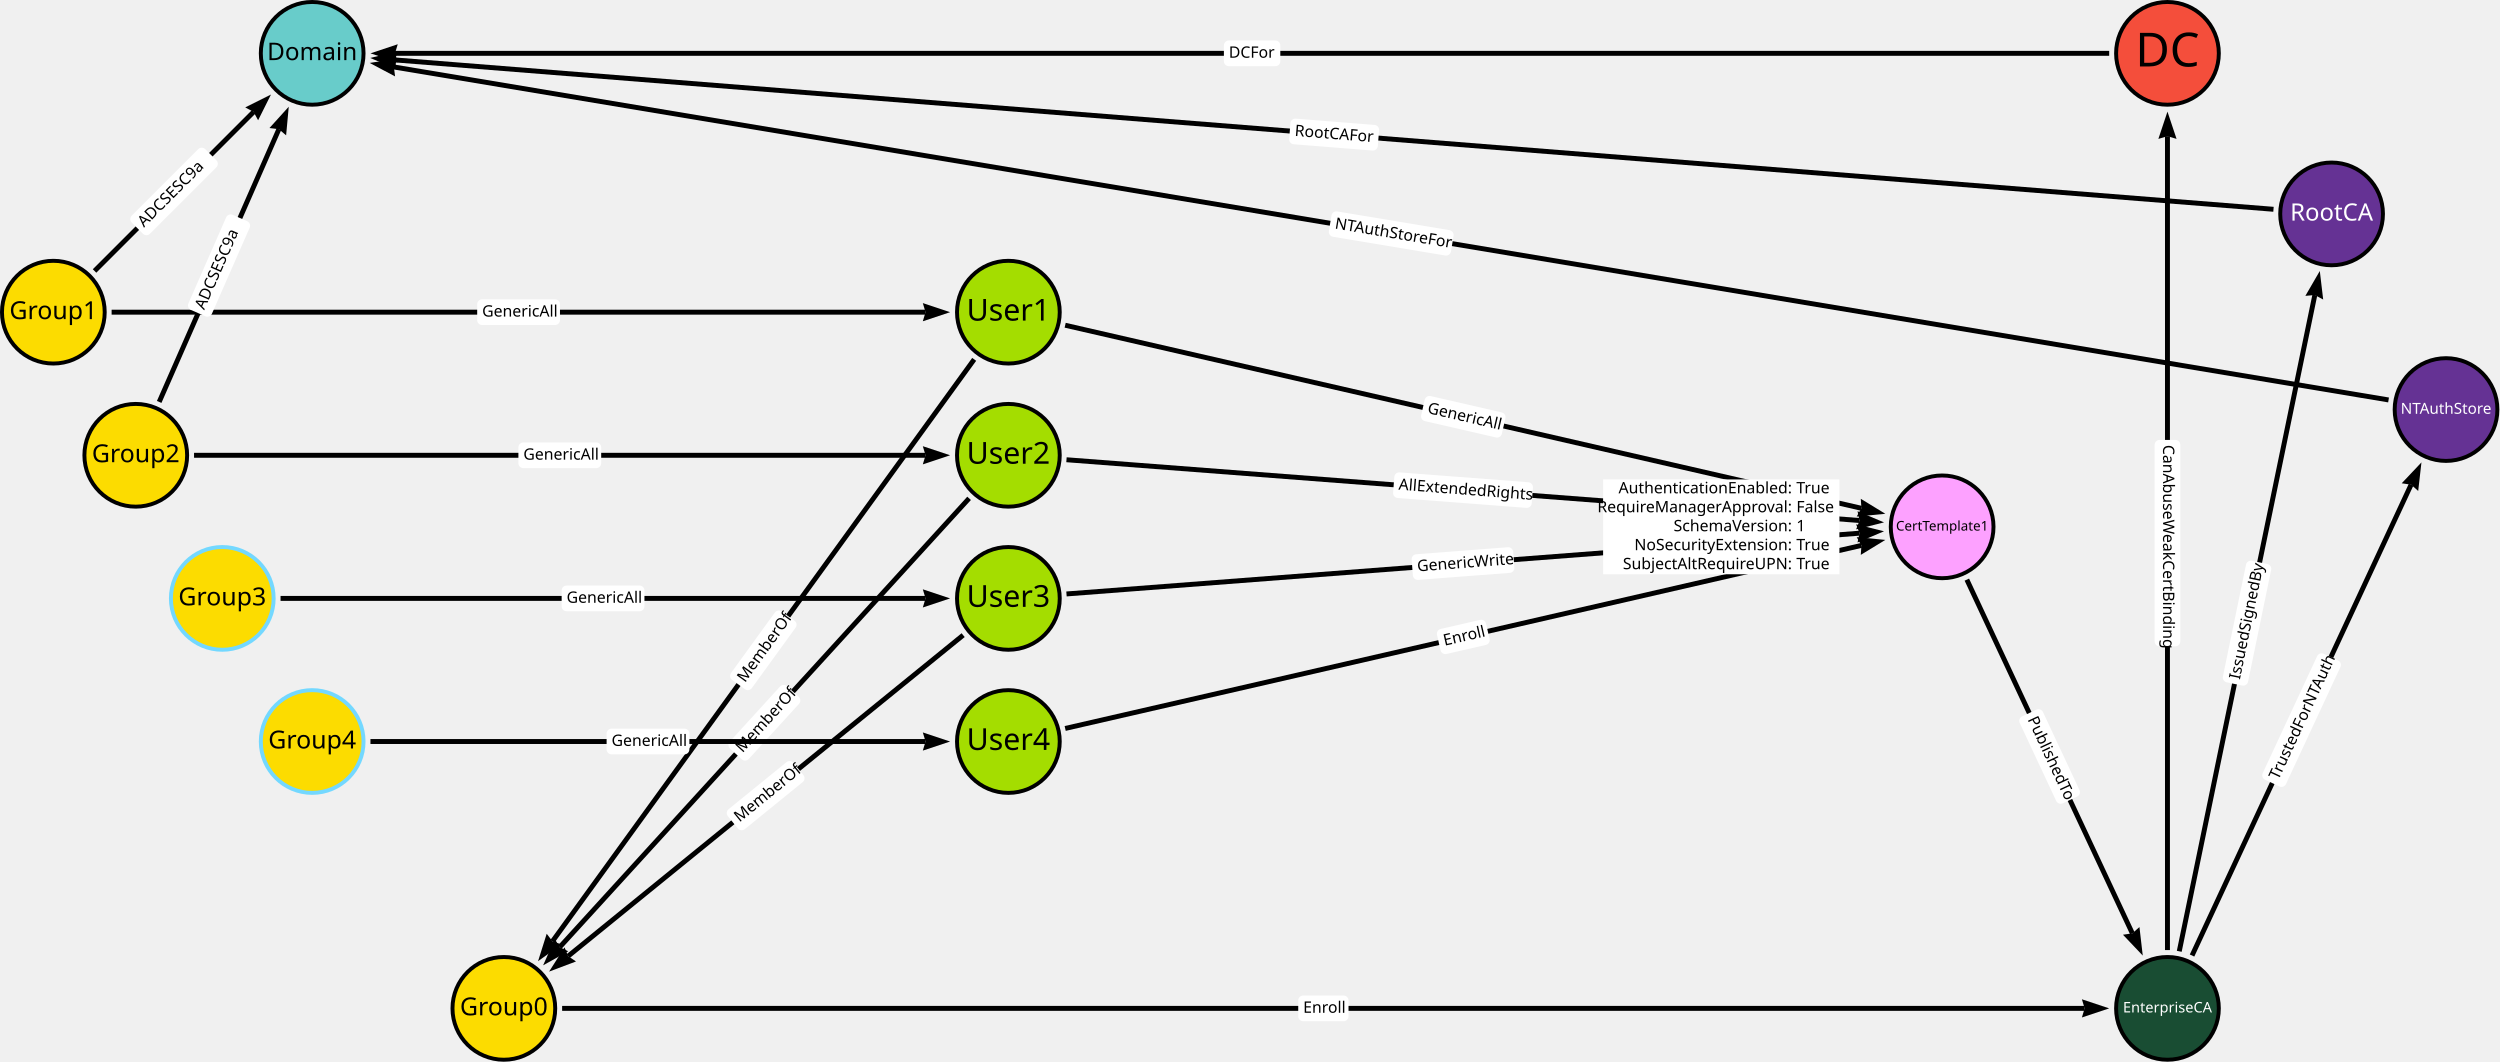
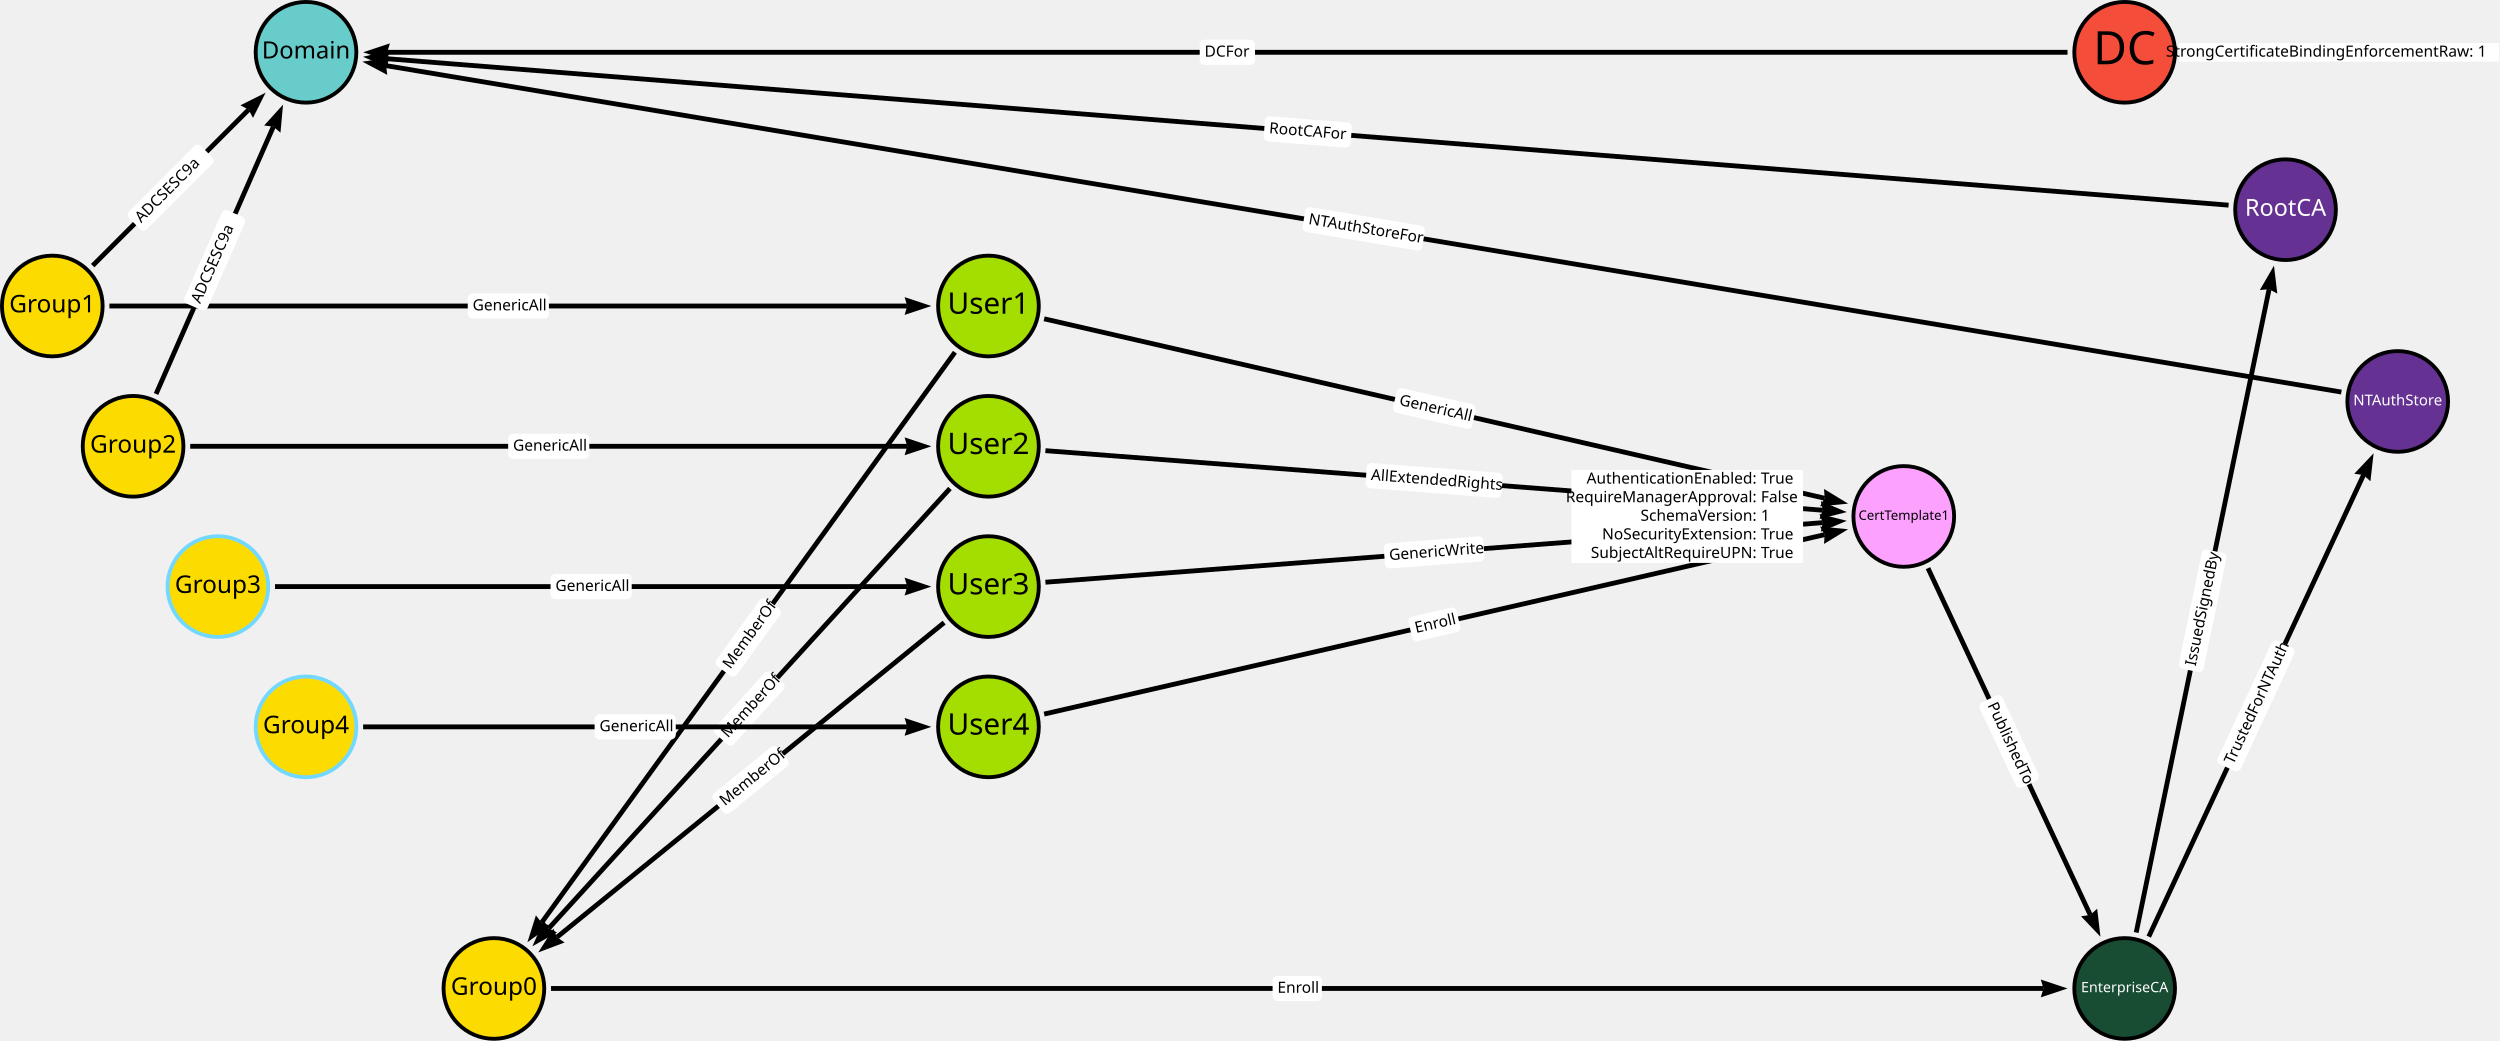
- <svg xmlns="http://www.w3.org/2000/svg" width="2531" height="1075" viewBox="0 0 2531 1075">
+ <svg xmlns="http://www.w3.org/2000/svg" width="2582" height="1075" viewBox="0 0 2582 1075">
  <defs>
    <style type="text/css" />
  </defs>
  <g transform="translate(-21 4) scale(1)">
    <g class="relationship">
      <g transform="translate(2381.503 212.5597) rotate(-175.4538)" stroke-width="5" stroke="#000000">
        <path d="M 59 0 L 1967.045 0" />
        <polygon points="-24.862,0 -27.625,9.208 0,0 -27.625,-9.208" fill="#000000" transform="translate(1991.908 0) rotate(0)" stroke="none" />
      </g>
      <g transform="translate(1371.667 132.2652) rotate(4.546165) translate(0 -13)">
        <g transform="translate(0 0)">
          <g transform="translate(-45.01172 0)" fill="#ffffff" stroke="#000000" stroke-width="0">
            <rect x="0" y="0" width="90.023" height="26" rx="5" ry="5" stroke="none" />
-             <text xml:space="preserve" x="5" y="17.457" stroke="none" text-anchor="left" font-family="sans-serif" font-size="16" font-weight="normal" fill="#000000">RootCAFor</text>
+             <text xml:space="preserve" x="5" y="17.5" stroke="none" text-anchor="left" font-family="sans-serif" font-size="16" font-weight="normal" fill="#000000">RootCAFor</text>
          </g>
        </g>
      </g>
    </g>
    <g class="relationship">
      <g transform="translate(2215.339 1016.879) rotate(-78.32755)" stroke-width="5" stroke="#000000">
        <path d="M 59 0 L 737.442 0" />
        <polygon points="-24.862,0 -27.625,9.208 0,0 -27.625,-9.208" fill="#000000" transform="translate(762.3037 0) rotate(0)" stroke="none" />
      </g>
      <g transform="translate(2295.906 626.8934) rotate(-78.32755) translate(0 -13)">
        <g transform="translate(0 0)">
          <g transform="translate(-62.81641 0)" fill="#ffffff" stroke="#000000" stroke-width="0">
            <rect x="0" y="0" width="125.633" height="26" rx="5" ry="5" stroke="none" />
-             <text xml:space="preserve" x="5" y="17.457" stroke="none" text-anchor="left" font-family="sans-serif" font-size="16" font-weight="normal" fill="#000000">IssuedSignedBy</text>
+             <text xml:space="preserve" x="5" y="17.5" stroke="none" text-anchor="left" font-family="sans-serif" font-size="16" font-weight="normal" fill="#000000">IssuedSignedBy</text>
          </g>
        </g>
      </g>
    </g>
    <g class="relationship">
      <g transform="translate(2497.366 410.6273) rotate(-170.5229)" stroke-width="5" stroke="#000000">
        <path d="M 59 0 L 2106.35 0" />
        <polygon points="-24.862,0 -27.625,9.208 0,0 -27.625,-9.208" fill="#000000" transform="translate(2131.212 0) rotate(0)" stroke="none" />
      </g>
      <g transform="translate(1429.468 232.3605) rotate(9.477136) translate(0 -13)">
        <g transform="translate(0 0)">
-           <g transform="translate(-62.65234 0)" fill="#ffffff" stroke="#000000" stroke-width="0">
-             <rect x="0" y="0" width="125.305" height="26" rx="5" ry="5" stroke="none" />
-             <text xml:space="preserve" x="5" y="17.457" stroke="none" text-anchor="left" font-family="sans-serif" font-size="16" font-weight="normal" fill="#000000">NTAuthStoreFor</text>
+           <g transform="translate(-62.64844 0)" fill="#ffffff" stroke="#000000" stroke-width="0">
+             <rect x="0" y="0" width="125.297" height="26" rx="5" ry="5" stroke="none" />
+             <text xml:space="preserve" x="5" y="17.5" stroke="none" text-anchor="left" font-family="sans-serif" font-size="16" font-weight="normal" fill="#000000">NTAuthStoreFor</text>
          </g>
        </g>
      </g>
    </g>
    <g class="relationship">
      <g transform="translate(2215.339 1016.879) rotate(-65.05224)" stroke-width="5" stroke="#000000">
        <path d="M 59 0 L 584.779 0" />
        <polygon points="-24.862,0 -27.625,9.208 0,0 -27.625,-9.208" fill="#000000" transform="translate(609.6408 0) rotate(0)" stroke="none" />
      </g>
      <g transform="translate(2351.11 725.0243) rotate(-65.05224) translate(0 -13)">
        <g transform="translate(0 0)">
-           <g transform="translate(-70.35938 0)" fill="#ffffff" stroke="#000000" stroke-width="0">
-             <rect x="0" y="0" width="140.719" height="26" rx="5" ry="5" stroke="none" />
-             <text xml:space="preserve" x="5" y="17.457" stroke="none" text-anchor="left" font-family="sans-serif" font-size="16" font-weight="normal" fill="#000000">TrustedForNTAuth</text>
-           </g>
-         </g>
-       </g>
-     </g>
-     <g class="relationship">
-       <g transform="translate(2215.339 1016.879) rotate(-90)" stroke-width="5" stroke="#000000">
-         <path d="M 59 0 L 883.017 0" />
-         <polygon points="-24.862,0 -27.625,9.208 0,0 -27.625,-9.208" fill="#000000" transform="translate(907.879 0) rotate(0)" stroke="none" />
-       </g>
-       <g transform="translate(2215.339 545.8706) rotate(90) translate(0 -13)">
-         <g transform="translate(0 0)">
-           <g transform="translate(-104.4688 0)" fill="#ffffff" stroke="#000000" stroke-width="0">
-             <rect x="0" y="0" width="208.938" height="26" rx="5" ry="5" stroke="none" />
-             <text xml:space="preserve" x="5" y="17.457" stroke="none" text-anchor="left" font-family="sans-serif" font-size="16" font-weight="normal" fill="#000000">CanAbuseWeakCertBinding</text>
+           <g transform="translate(-70.35156 0)" fill="#ffffff" stroke="#000000" stroke-width="0">
+             <rect x="0" y="0" width="140.703" height="26" rx="5" ry="5" stroke="none" />
+             <text xml:space="preserve" x="5" y="17.5" stroke="none" text-anchor="left" font-family="sans-serif" font-size="16" font-weight="normal" fill="#000000">TrustedForNTAuth</text>
          </g>
        </g>
      </g>
    </g>
    <g class="relationship">
      <g transform="translate(2215.339 50) rotate(180)" stroke-width="5" stroke="#000000">
        <path d="M 59 0 L 1794.43 0" />
        <polygon points="-24.862,0 -27.625,9.208 0,0 -27.625,-9.208" fill="#000000" transform="translate(1819.292 0) rotate(0)" stroke="none" />
      </g>
      <g transform="translate(1288.624 50) rotate(360) translate(0 -13)">
        <g transform="translate(0 0)">
          <g transform="translate(-28.55469 0)" fill="#ffffff" stroke="#000000" stroke-width="0">
            <rect x="0" y="0" width="57.109" height="26" rx="5" ry="5" stroke="none" />
-             <text xml:space="preserve" x="5" y="17.457" stroke="none" text-anchor="left" font-family="sans-serif" font-size="16" font-weight="normal" fill="#000000">DCFor</text>
+             <text xml:space="preserve" x="5" y="17.5" stroke="none" text-anchor="left" font-family="sans-serif" font-size="16" font-weight="normal" fill="#000000">DCFor</text>
          </g>
        </g>
      </g>
    </g>
    <g class="relationship">
      <g transform="translate(531.0993 1016.879) rotate(0)" stroke-width="5" stroke="#000000">
        <path d="M 59 0 L 1600.378 0" />
        <polygon points="-24.862,0 -27.625,9.208 0,0 -27.625,-9.208" fill="#000000" transform="translate(1625.24 0) rotate(0)" stroke="none" />
      </g>
      <g transform="translate(1360.788 1016.879) rotate(0) translate(0 -13)">
        <g transform="translate(0 0)">
          <g transform="translate(-25.45312 0)" fill="#ffffff" stroke="#000000" stroke-width="0">
            <rect x="0" y="0" width="50.906" height="26" rx="5" ry="5" stroke="none" />
-             <text xml:space="preserve" x="5" y="17.457" stroke="none" text-anchor="left" font-family="sans-serif" font-size="16" font-weight="normal" fill="#000000">Enroll</text>
+             <text xml:space="preserve" x="5" y="17.5" stroke="none" text-anchor="left" font-family="sans-serif" font-size="16" font-weight="normal" fill="#000000">Enroll</text>
          </g>
        </g>
      </g>
    </g>
    <g class="relationship">
      <g transform="translate(1987.217 529.3783) rotate(64.92312)" stroke-width="5" stroke="#000000">
        <path d="M 59 0 L 454.373 0" />
        <polygon points="-24.862,0 -27.625,9.208 0,0 -27.625,-9.208" fill="#000000" transform="translate(479.2348 0) rotate(0)" stroke="none" />
      </g>
      <g transform="translate(2096.009 761.8693) rotate(64.92312) translate(0 -13)">
        <g transform="translate(0 0)">
          <g transform="translate(-48.58594 0)" fill="#ffffff" stroke="#000000" stroke-width="0">
            <rect x="0" y="0" width="97.172" height="26" rx="5" ry="5" stroke="none" />
-             <text xml:space="preserve" x="5" y="17.457" stroke="none" text-anchor="left" font-family="sans-serif" font-size="16" font-weight="normal" fill="#000000">PublishedTo</text>
+             <text xml:space="preserve" x="5" y="17.5" stroke="none" text-anchor="left" font-family="sans-serif" font-size="16" font-weight="normal" fill="#000000">PublishedTo</text>
          </g>
        </g>
      </g>
    </g>
    <g class="relationship">
      <g transform="translate(1041.879 312.0475) rotate(12.94718)" stroke-width="5" stroke="#000000">
        <path d="M 59 0 L 886.136 0" />
        <polygon points="-24.862,0 -27.625,9.208 0,0 -27.625,-9.208" fill="#000000" transform="translate(910.9984 0) rotate(0)" stroke="none" />
      </g>
      <g transform="translate(1502.433 417.9277) rotate(12.94718) translate(0 -13)">
        <g transform="translate(0 0)">
          <g transform="translate(-41.90234 0)" fill="#ffffff" stroke="#000000" stroke-width="0">
            <rect x="0" y="0" width="83.805" height="26" rx="5" ry="5" stroke="none" />
-             <text xml:space="preserve" x="5" y="17.457" stroke="none" text-anchor="left" font-family="sans-serif" font-size="16" font-weight="normal" fill="#000000">GenericAll</text>
+             <text xml:space="preserve" x="5" y="17.5" stroke="none" text-anchor="left" font-family="sans-serif" font-size="16" font-weight="normal" fill="#000000">GenericAll</text>
          </g>
        </g>
      </g>
    </g>
    <g class="relationship">
      <g transform="translate(1041.879 312.0475) rotate(125.9302)" stroke-width="5" stroke="#000000">
        <path d="M 59 0 L 786.588 0" />
        <polygon points="-24.862,0 -27.625,9.208 0,0 -27.625,-9.208" fill="#000000" transform="translate(811.4501 0) rotate(0)" stroke="none" />
      </g>
      <g transform="translate(793.7837 654.3974) rotate(305.9302) translate(0 -13)">
        <g transform="translate(0 0)">
          <g transform="translate(-42.78516 0)" fill="#ffffff" stroke="#000000" stroke-width="0">
            <rect x="0" y="0" width="85.57" height="26" rx="5" ry="5" stroke="none" />
-             <text xml:space="preserve" x="5" y="17.457" stroke="none" text-anchor="left" font-family="sans-serif" font-size="16" font-weight="normal" fill="#000000">MemberOf</text>
+             <text xml:space="preserve" x="5" y="17.5" stroke="none" text-anchor="left" font-family="sans-serif" font-size="16" font-weight="normal" fill="#000000">MemberOf</text>
          </g>
        </g>
      </g>
    </g>
    <g class="relationship">
      <g transform="translate(1041.879 456.9347) rotate(4.382152)" stroke-width="5" stroke="#000000">
        <path d="M 59 0 L 864.248 0" />
        <polygon points="-24.862,0 -27.625,9.208 0,0 -27.625,-9.208" fill="#000000" transform="translate(889.1098 0) rotate(0)" stroke="none" />
      </g>
      <g transform="translate(1502.153 492.2066) rotate(4.382152) translate(0 -13)">
        <g transform="translate(0 0)">
          <g transform="translate(-70.37109 0)" fill="#ffffff" stroke="#000000" stroke-width="0">
            <rect x="0" y="0" width="140.742" height="26" rx="5" ry="5" stroke="none" />
-             <text xml:space="preserve" x="5" y="17.457" stroke="none" text-anchor="left" font-family="sans-serif" font-size="16" font-weight="normal" fill="#000000">AllExtendedRights</text>
+             <text xml:space="preserve" x="5" y="17.5" stroke="none" text-anchor="left" font-family="sans-serif" font-size="16" font-weight="normal" fill="#000000">AllExtendedRights</text>
          </g>
        </g>
      </g>
    </g>
    <g class="relationship">
      <g transform="translate(1041.879 456.9347) rotate(132.371)" stroke-width="5" stroke="#000000">
        <path d="M 59 0 L 674.052 0" />
        <polygon points="-24.862,0 -27.625,9.208 0,0 -27.625,-9.208" fill="#000000" transform="translate(698.914 0) rotate(0)" stroke="none" />
      </g>
      <g transform="translate(794.8668 727.7228) rotate(312.371) translate(0 -13)">
        <g transform="translate(0 0)">
          <g transform="translate(-42.78516 0)" fill="#ffffff" stroke="#000000" stroke-width="0">
            <rect x="0" y="0" width="85.57" height="26" rx="5" ry="5" stroke="none" />
-             <text xml:space="preserve" x="5" y="17.457" stroke="none" text-anchor="left" font-family="sans-serif" font-size="16" font-weight="normal" fill="#000000">MemberOf</text>
+             <text xml:space="preserve" x="5" y="17.5" stroke="none" text-anchor="left" font-family="sans-serif" font-size="16" font-weight="normal" fill="#000000">MemberOf</text>
          </g>
        </g>
      </g>
    </g>
    <g class="relationship">
      <g transform="translate(1041.879 601.8218) rotate(-4.382152)" stroke-width="5" stroke="#000000">
        <path d="M 59 0 L 864.248 0" />
        <polygon points="-24.862,0 -27.625,9.208 0,0 -27.625,-9.208" fill="#000000" transform="translate(889.1098 0) rotate(0)" stroke="none" />
      </g>
      <g transform="translate(1502.153 566.5499) rotate(-4.382152) translate(0 -13)">
        <g transform="translate(0 0)">
-           <g transform="translate(-51.53516 0)" fill="#ffffff" stroke="#000000" stroke-width="0">
-             <rect x="0" y="0" width="103.07" height="26" rx="5" ry="5" stroke="none" />
-             <text xml:space="preserve" x="5" y="17.457" stroke="none" text-anchor="left" font-family="sans-serif" font-size="16" font-weight="normal" fill="#000000">GenericWrite</text>
+           <g transform="translate(-51.53125 0)" fill="#ffffff" stroke="#000000" stroke-width="0">
+             <rect x="0" y="0" width="103.062" height="26" rx="5" ry="5" stroke="none" />
+             <text xml:space="preserve" x="5" y="17.5" stroke="none" text-anchor="left" font-family="sans-serif" font-size="16" font-weight="normal" fill="#000000">GenericWrite</text>
          </g>
        </g>
      </g>
    </g>
    <g class="relationship">
      <g transform="translate(1041.879 601.8218) rotate(140.9029)" stroke-width="5" stroke="#000000">
        <path d="M 59 0 L 574.293 0" />
        <polygon points="-24.862,0 -27.625,9.208 0,0 -27.625,-9.208" fill="#000000" transform="translate(599.1553 0) rotate(0)" stroke="none" />
      </g>
      <g transform="translate(796.1366 801.5109) rotate(320.9029) translate(0 -13)">
        <g transform="translate(0 0)">
          <g transform="translate(-42.78516 0)" fill="#ffffff" stroke="#000000" stroke-width="0">
            <rect x="0" y="0" width="85.57" height="26" rx="5" ry="5" stroke="none" />
-             <text xml:space="preserve" x="5" y="17.457" stroke="none" text-anchor="left" font-family="sans-serif" font-size="16" font-weight="normal" fill="#000000">MemberOf</text>
+             <text xml:space="preserve" x="5" y="17.5" stroke="none" text-anchor="left" font-family="sans-serif" font-size="16" font-weight="normal" fill="#000000">MemberOf</text>
          </g>
        </g>
      </g>
    </g>
    <g class="relationship">
      <g transform="translate(1041.879 746.709) rotate(-12.94718)" stroke-width="5" stroke="#000000">
        <path d="M 59 0 L 886.136 0" />
        <polygon points="-24.862,0 -27.625,9.208 0,0 -27.625,-9.208" fill="#000000" transform="translate(910.9984 0) rotate(0)" stroke="none" />
      </g>
      <g transform="translate(1502.433 640.8289) rotate(-12.94718) translate(0 -13)">
        <g transform="translate(0 0)">
          <g transform="translate(-25.45312 0)" fill="#ffffff" stroke="#000000" stroke-width="0">
            <rect x="0" y="0" width="50.906" height="26" rx="5" ry="5" stroke="none" />
-             <text xml:space="preserve" x="5" y="17.457" stroke="none" text-anchor="left" font-family="sans-serif" font-size="16" font-weight="normal" fill="#000000">Enroll</text>
+             <text xml:space="preserve" x="5" y="17.5" stroke="none" text-anchor="left" font-family="sans-serif" font-size="16" font-weight="normal" fill="#000000">Enroll</text>
          </g>
        </g>
      </g>
    </g>
    <g class="relationship">
      <g transform="translate(75 312.0475) rotate(0)" stroke-width="5" stroke="#000000">
        <path d="M 59 0 L 883.017 0" />
        <polygon points="-24.862,0 -27.625,9.208 0,0 -27.625,-9.208" fill="#000000" transform="translate(907.879 0) rotate(0)" stroke="none" />
      </g>
      <g transform="translate(546.0084 312.0475) rotate(0) translate(0 -13)">
        <g transform="translate(0 0)">
          <g transform="translate(-41.90234 0)" fill="#ffffff" stroke="#000000" stroke-width="0">
            <rect x="0" y="0" width="83.805" height="26" rx="5" ry="5" stroke="none" />
-             <text xml:space="preserve" x="5" y="17.457" stroke="none" text-anchor="left" font-family="sans-serif" font-size="16" font-weight="normal" fill="#000000">GenericAll</text>
+             <text xml:space="preserve" x="5" y="17.5" stroke="none" text-anchor="left" font-family="sans-serif" font-size="16" font-weight="normal" fill="#000000">GenericAll</text>
          </g>
        </g>
      </g>
    </g>
    <g class="relationship">
      <g transform="translate(75 312.0475) rotate(-45)" stroke-width="5" stroke="#000000">
        <path d="M 59 0 L 286.729 0" />
        <polygon points="-24.862,0 -27.625,9.208 0,0 -27.625,-9.208" fill="#000000" transform="translate(311.5911 0) rotate(0)" stroke="none" />
      </g>
      <g transform="translate(197.2336 189.8138) rotate(-45) translate(0 -13)">
        <g transform="translate(0 0)">
          <g transform="translate(-52.57422 0)" fill="#ffffff" stroke="#000000" stroke-width="0">
            <rect x="0" y="0" width="105.148" height="26" rx="5" ry="5" stroke="none" />
-             <text xml:space="preserve" x="5" y="17.457" stroke="none" text-anchor="left" font-family="sans-serif" font-size="16" font-weight="normal" fill="#000000">ADCSESC9a</text>
+             <text xml:space="preserve" x="5" y="17.5" stroke="none" text-anchor="left" font-family="sans-serif" font-size="16" font-weight="normal" fill="#000000">ADCSESC9a</text>
          </g>
        </g>
      </g>
    </g>
    <g class="relationship">
      <g transform="translate(158.4511 456.9347) rotate(0)" stroke-width="5" stroke="#000000">
        <path d="M 59 0 L 799.566 0" />
        <polygon points="-24.862,0 -27.625,9.208 0,0 -27.625,-9.208" fill="#000000" transform="translate(824.4279 0) rotate(0)" stroke="none" />
      </g>
      <g transform="translate(587.734 456.9347) rotate(0) translate(0 -13)">
        <g transform="translate(0 0)">
          <g transform="translate(-41.90234 0)" fill="#ffffff" stroke="#000000" stroke-width="0">
            <rect x="0" y="0" width="83.805" height="26" rx="5" ry="5" stroke="none" />
-             <text xml:space="preserve" x="5" y="17.457" stroke="none" text-anchor="left" font-family="sans-serif" font-size="16" font-weight="normal" fill="#000000">GenericAll</text>
+             <text xml:space="preserve" x="5" y="17.5" stroke="none" text-anchor="left" font-family="sans-serif" font-size="16" font-weight="normal" fill="#000000">GenericAll</text>
          </g>
        </g>
      </g>
    </g>
    <g class="relationship">
      <g transform="translate(158.4511 456.9347) rotate(-66.30419)" stroke-width="5" stroke="#000000">
        <path d="M 59 0 L 360.539 0" />
        <polygon points="-24.862,0 -27.625,9.208 0,0 -27.625,-9.208" fill="#000000" transform="translate(385.4013 0) rotate(0)" stroke="none" />
      </g>
      <g transform="translate(242.7535 264.8504) rotate(-66.30419) translate(0 -13)">
        <g transform="translate(0 0)">
          <g transform="translate(-52.57422 0)" fill="#ffffff" stroke="#000000" stroke-width="0">
            <rect x="0" y="0" width="105.148" height="26" rx="5" ry="5" stroke="none" />
-             <text xml:space="preserve" x="5" y="17.457" stroke="none" text-anchor="left" font-family="sans-serif" font-size="16" font-weight="normal" fill="#000000">ADCSESC9a</text>
+             <text xml:space="preserve" x="5" y="17.5" stroke="none" text-anchor="left" font-family="sans-serif" font-size="16" font-weight="normal" fill="#000000">ADCSESC9a</text>
          </g>
        </g>
      </g>
    </g>
    <g class="relationship">
      <g transform="translate(246.032 601.8218) rotate(0)" stroke-width="5" stroke="#000000">
        <path d="M 59 0 L 711.985 0" />
        <polygon points="-24.862,0 -27.625,9.208 0,0 -27.625,-9.208" fill="#000000" transform="translate(736.847 0) rotate(0)" stroke="none" />
      </g>
      <g transform="translate(631.5244 601.8218) rotate(0) translate(0 -13)">
        <g transform="translate(0 0)">
          <g transform="translate(-41.90234 0)" fill="#ffffff" stroke="#000000" stroke-width="0">
            <rect x="0" y="0" width="83.805" height="26" rx="5" ry="5" stroke="none" />
-             <text xml:space="preserve" x="5" y="17.457" stroke="none" text-anchor="left" font-family="sans-serif" font-size="16" font-weight="normal" fill="#000000">GenericAll</text>
+             <text xml:space="preserve" x="5" y="17.5" stroke="none" text-anchor="left" font-family="sans-serif" font-size="16" font-weight="normal" fill="#000000">GenericAll</text>
          </g>
        </g>
      </g>
    </g>
    <g class="relationship">
      <g transform="translate(337.0475 746.709) rotate(0)" stroke-width="5" stroke="#000000">
        <path d="M 59 0 L 620.969 0" />
        <polygon points="-24.862,0 -27.625,9.208 0,0 -27.625,-9.208" fill="#000000" transform="translate(645.8315 0) rotate(0)" stroke="none" />
      </g>
      <g transform="translate(677.0322 746.709) rotate(0) translate(0 -13)">
        <g transform="translate(0 0)">
          <g transform="translate(-41.90234 0)" fill="#ffffff" stroke="#000000" stroke-width="0">
            <rect x="0" y="0" width="83.805" height="26" rx="5" ry="5" stroke="none" />
-             <text xml:space="preserve" x="5" y="17.457" stroke="none" text-anchor="left" font-family="sans-serif" font-size="16" font-weight="normal" fill="#000000">GenericAll</text>
+             <text xml:space="preserve" x="5" y="17.5" stroke="none" text-anchor="left" font-family="sans-serif" font-size="16" font-weight="normal" fill="#000000">GenericAll</text>
          </g>
        </g>
      </g>
    </g>
    <g class="node">
      <g fill="#68ccca" stroke="#000000" stroke-width="4">
        <circle cx="337.047" cy="50" r="52" />
      </g>
      <g transform="translate(337.0475 50)">
        <g transform="scale(0.492188) translate(0 0)">
          <g transform="translate(0 0)">
            <g font-family="sans-serif" font-size="50" font-weight="normal" fill="#000000" text-anchor="middle">
-               <text xml:space="preserve" x="0" y="13.928" stroke="none">Domain</text>
+               <text xml:space="preserve" x="0" y="13" stroke="none">Domain</text>
            </g>
          </g>
        </g>
      </g>
    </g>
    <g class="node">
      <g fill="#653294" stroke="#000000" stroke-width="4">
        <circle cx="2497.366" cy="410.627" r="52" />
      </g>
      <g transform="translate(2497.366 410.6273)">
        <g transform="scale(0.3085944) translate(0 0)">
          <g transform="translate(0 0)">
            <g font-family="sans-serif" font-size="50" font-weight="normal" fill="#ffffff" text-anchor="middle">
-               <text xml:space="preserve" x="0" y="13.928" stroke="none">NTAuthStore</text>
+               <text xml:space="preserve" x="0" y="13" stroke="none">NTAuthStore</text>
            </g>
          </g>
        </g>
      </g>
    </g>
    <g class="node">
      <g fill="#653294" stroke="#000000" stroke-width="4">
        <circle cx="2381.503" cy="212.56" r="52" />
      </g>
      <g transform="translate(2381.503 212.5597)">
        <g transform="scale(0.4843755) translate(0 0)">
          <g transform="translate(0 0)">
            <g font-family="sans-serif" font-size="50" font-weight="normal" fill="#ffffff" text-anchor="middle">
-               <text xml:space="preserve" x="0" y="13.928" stroke="none">RootCA</text>
+               <text xml:space="preserve" x="0" y="13" stroke="none">RootCA</text>
            </g>
          </g>
        </g>
      </g>
    </g>
    <g class="node">
      <g fill="#194d33" stroke="#000000" stroke-width="4">
        <circle cx="2215.339" cy="1016.879" r="52" />
      </g>
      <g transform="translate(2215.339 1016.879)">
        <g transform="scale(0.2949226) translate(0 0)">
          <g transform="translate(0 0)">
            <g font-family="sans-serif" font-size="50" font-weight="normal" fill="#ffffff" text-anchor="middle">
-               <text xml:space="preserve" x="0" y="13.928" stroke="none">EnterpriseCA</text>
+               <text xml:space="preserve" x="0" y="13" stroke="none">EnterpriseCA</text>
            </g>
          </g>
        </g>
      </g>
    </g>
    <g class="node">
      <g fill="#f44e3b" stroke="#000000" stroke-width="4">
        <circle cx="2215.339" cy="50" r="52" />
      </g>
      <g transform="translate(2215.339 50)">
        <g transform="scale(0.953125) translate(0 0)">
          <g transform="translate(0 0)">
            <g font-family="sans-serif" font-size="50" font-weight="normal" fill="#000000" text-anchor="middle">
-               <text xml:space="preserve" x="0" y="13.928" stroke="none">DC</text>
+               <text xml:space="preserve" x="0" y="13" stroke="none">DC</text>
+             </g>
+           </g>
+         </g>
+         <g transform="translate(56 -9.6)">
+           <g transform="translate(0 0)">
+             <g transform="translate(0 0)" fill="white">
+               <rect x="0" y="0" width="330.836" height="19.2" rx="0" ry="0" stroke="none" />
+               <g font-family="sans-serif" font-size="16" font-weight="normal" fill="#000000" text-anchor="end">
+                 <text xml:space="preserve" x="304.148" y="14.1" stroke="none">StrongCertificateBindingEnforcementRaw:</text>
+                 <text xml:space="preserve" x="308.594" y="14.1" stroke="none" text-anchor="start">1</text>
+               </g>
            </g>
          </g>
        </g>
      </g>
    </g>
    <g class="node">
      <g fill="#fcdc00" stroke="#000000" stroke-width="4">
        <circle cx="531.099" cy="1016.879" r="52" />
      </g>
      <g transform="translate(531.0993 1016.879)">
        <g transform="scale(0.5039067) translate(0 0)">
          <g transform="translate(0 0)">
            <g font-family="sans-serif" font-size="50" font-weight="normal" fill="#000000" text-anchor="middle">
-               <text xml:space="preserve" x="0" y="13.928" stroke="none">Group0</text>
+               <text xml:space="preserve" x="0" y="13" stroke="none">Group0</text>
            </g>
          </g>
        </g>
      </g>
    </g>
    <g class="node">
      <g fill="#fda1ff" stroke="#000000" stroke-width="4">
        <circle cx="1987.217" cy="529.378" r="52" />
      </g>
      <g transform="translate(1987.217 529.3783)">
        <g transform="scale(0.2714851) translate(0 0)">
          <g transform="translate(0 0)">
            <g font-family="sans-serif" font-size="50" font-weight="normal" fill="#000000" text-anchor="middle">
-               <text xml:space="preserve" x="0" y="13.928" stroke="none">CertTemplate1</text>
+               <text xml:space="preserve" x="0" y="13" stroke="none">CertTemplate1</text>
            </g>
          </g>
        </g>
        <g transform="translate(-104 -48)">
          <g transform="translate(0 0)">
            <g transform="translate(-239.2344 0)" fill="white">
              <rect x="0" y="0" width="239.234" height="96" rx="0" ry="0" stroke="none" />
              <g font-family="sans-serif" font-size="16" font-weight="normal" fill="#000000" text-anchor="end">
-                 <text xml:space="preserve" x="191.219" y="14.057" stroke="none">AuthenticationEnabled:</text>
-                 <text xml:space="preserve" x="195.664" y="14.057" stroke="none" text-anchor="start">True</text>
-                 <text xml:space="preserve" x="191.219" y="33.257" stroke="none" text-anchor="end">RequireManagerApproval:</text>
-                 <text xml:space="preserve" x="195.664" y="33.257" stroke="none" text-anchor="start">False</text>
-                 <text xml:space="preserve" x="191.219" y="52.457" stroke="none" text-anchor="end">SchemaVersion:</text>
-                 <text xml:space="preserve" x="195.664" y="52.457" stroke="none" text-anchor="start">1</text>
-                 <text xml:space="preserve" x="191.219" y="71.657" stroke="none" text-anchor="end">NoSecurityExtension:</text>
-                 <text xml:space="preserve" x="195.664" y="71.657" stroke="none" text-anchor="start">True</text>
-                 <text xml:space="preserve" x="191.219" y="90.857" stroke="none" text-anchor="end">SubjectAltRequireUPN:</text>
-                 <text xml:space="preserve" x="195.664" y="90.857" stroke="none" text-anchor="start">True</text>
+                 <text xml:space="preserve" x="191.219" y="14.1" stroke="none">AuthenticationEnabled:</text>
+                 <text xml:space="preserve" x="195.664" y="14.1" stroke="none" text-anchor="start">True</text>
+                 <text xml:space="preserve" x="191.219" y="33.3" stroke="none" text-anchor="end">RequireManagerApproval:</text>
+                 <text xml:space="preserve" x="195.664" y="33.3" stroke="none" text-anchor="start">False</text>
+                 <text xml:space="preserve" x="191.219" y="52.5" stroke="none" text-anchor="end">SchemaVersion:</text>
+                 <text xml:space="preserve" x="195.664" y="52.5" stroke="none" text-anchor="start">1</text>
+                 <text xml:space="preserve" x="191.219" y="71.7" stroke="none" text-anchor="end">NoSecurityExtension:</text>
+                 <text xml:space="preserve" x="195.664" y="71.7" stroke="none" text-anchor="start">True</text>
+                 <text xml:space="preserve" x="191.219" y="90.9" stroke="none" text-anchor="end">SubjectAltRequireUPN:</text>
+                 <text xml:space="preserve" x="195.664" y="90.9" stroke="none" text-anchor="start">True</text>
              </g>
            </g>
          </g>
        </g>
      </g>
    </g>
    <g class="node">
      <g fill="#a4dd00" stroke="#000000" stroke-width="4">
        <circle cx="1041.879" cy="312.047" r="52" />
      </g>
      <g transform="translate(1041.879 312.0475)">
        <g transform="scale(0.6132816) translate(0 0)">
          <g transform="translate(0 0)">
            <g font-family="sans-serif" font-size="50" font-weight="normal" fill="#000000" text-anchor="middle">
-               <text xml:space="preserve" x="0" y="13.928" stroke="none">User1</text>
+               <text xml:space="preserve" x="0" y="13" stroke="none">User1</text>
            </g>
          </g>
        </g>
      </g>
    </g>
    <g class="node">
      <g fill="#a4dd00" stroke="#000000" stroke-width="4">
        <circle cx="1041.879" cy="456.935" r="52" />
      </g>
      <g transform="translate(1041.879 456.9347)">
        <g transform="scale(0.6132816) translate(0 0)">
          <g transform="translate(0 0)">
            <g font-family="sans-serif" font-size="50" font-weight="normal" fill="#000000" text-anchor="middle">
-               <text xml:space="preserve" x="0" y="13.928" stroke="none">User2</text>
+               <text xml:space="preserve" x="0" y="13" stroke="none">User2</text>
            </g>
          </g>
        </g>
      </g>
    </g>
    <g class="node">
      <g fill="#a4dd00" stroke="#000000" stroke-width="4">
        <circle cx="1041.879" cy="601.822" r="52" />
      </g>
      <g transform="translate(1041.879 601.8218)">
        <g transform="scale(0.6132816) translate(0 0)">
          <g transform="translate(0 0)">
            <g font-family="sans-serif" font-size="50" font-weight="normal" fill="#000000" text-anchor="middle">
-               <text xml:space="preserve" x="0" y="13.928" stroke="none">User3</text>
+               <text xml:space="preserve" x="0" y="13" stroke="none">User3</text>
            </g>
          </g>
        </g>
      </g>
    </g>
    <g class="node">
      <g fill="#a4dd00" stroke="#000000" stroke-width="4">
        <circle cx="1041.879" cy="746.709" r="52" />
      </g>
      <g transform="translate(1041.879 746.709)">
        <g transform="scale(0.6132816) translate(0 0)">
          <g transform="translate(0 0)">
            <g font-family="sans-serif" font-size="50" font-weight="normal" fill="#000000" text-anchor="middle">
-               <text xml:space="preserve" x="0" y="13.928" stroke="none">User4</text>
+               <text xml:space="preserve" x="0" y="13" stroke="none">User4</text>
            </g>
          </g>
        </g>
      </g>
    </g>
    <g class="node">
      <g fill="#fcdc00" stroke="#000000" stroke-width="4">
        <circle cx="75" cy="312.047" r="52" />
      </g>
      <g transform="translate(75 312.0475)">
        <g transform="scale(0.5039067) translate(0 0)">
          <g transform="translate(0 0)">
            <g font-family="sans-serif" font-size="50" font-weight="normal" fill="#000000" text-anchor="middle">
-               <text xml:space="preserve" x="0" y="13.928" stroke="none">Group1</text>
+               <text xml:space="preserve" x="0" y="13" stroke="none">Group1</text>
            </g>
          </g>
        </g>
      </g>
    </g>
    <g class="node">
      <g fill="#fcdc00" stroke="#000000" stroke-width="4">
        <circle cx="158.451" cy="456.935" r="52" />
      </g>
      <g transform="translate(158.4511 456.9347)">
        <g transform="scale(0.5039067) translate(0 0)">
          <g transform="translate(0 0)">
            <g font-family="sans-serif" font-size="50" font-weight="normal" fill="#000000" text-anchor="middle">
-               <text xml:space="preserve" x="0" y="13.928" stroke="none">Group2</text>
+               <text xml:space="preserve" x="0" y="13" stroke="none">Group2</text>
            </g>
          </g>
        </g>
      </g>
    </g>
    <g class="node">
      <g fill="#fcdc00" stroke="#73d8ff" stroke-width="4">
        <circle cx="246.032" cy="601.822" r="52" />
      </g>
      <g transform="translate(246.032 601.8218)">
        <g transform="scale(0.5039067) translate(0 0)">
          <g transform="translate(0 0)">
            <g font-family="sans-serif" font-size="50" font-weight="normal" fill="#000000" text-anchor="middle">
-               <text xml:space="preserve" x="0" y="13.928" stroke="none">Group3</text>
+               <text xml:space="preserve" x="0" y="13" stroke="none">Group3</text>
            </g>
          </g>
        </g>
      </g>
    </g>
    <g class="node">
      <g fill="#fcdc00" stroke="#73d8ff" stroke-width="4">
        <circle cx="337.047" cy="746.709" r="52" />
      </g>
      <g transform="translate(337.0475 746.709)">
        <g transform="scale(0.5039067) translate(0 0)">
          <g transform="translate(0 0)">
            <g font-family="sans-serif" font-size="50" font-weight="normal" fill="#000000" text-anchor="middle">
-               <text xml:space="preserve" x="0" y="13.928" stroke="none">Group4</text>
+               <text xml:space="preserve" x="0" y="13" stroke="none">Group4</text>
            </g>
          </g>
        </g>
      </g>
    </g>
  </g>
</svg>
